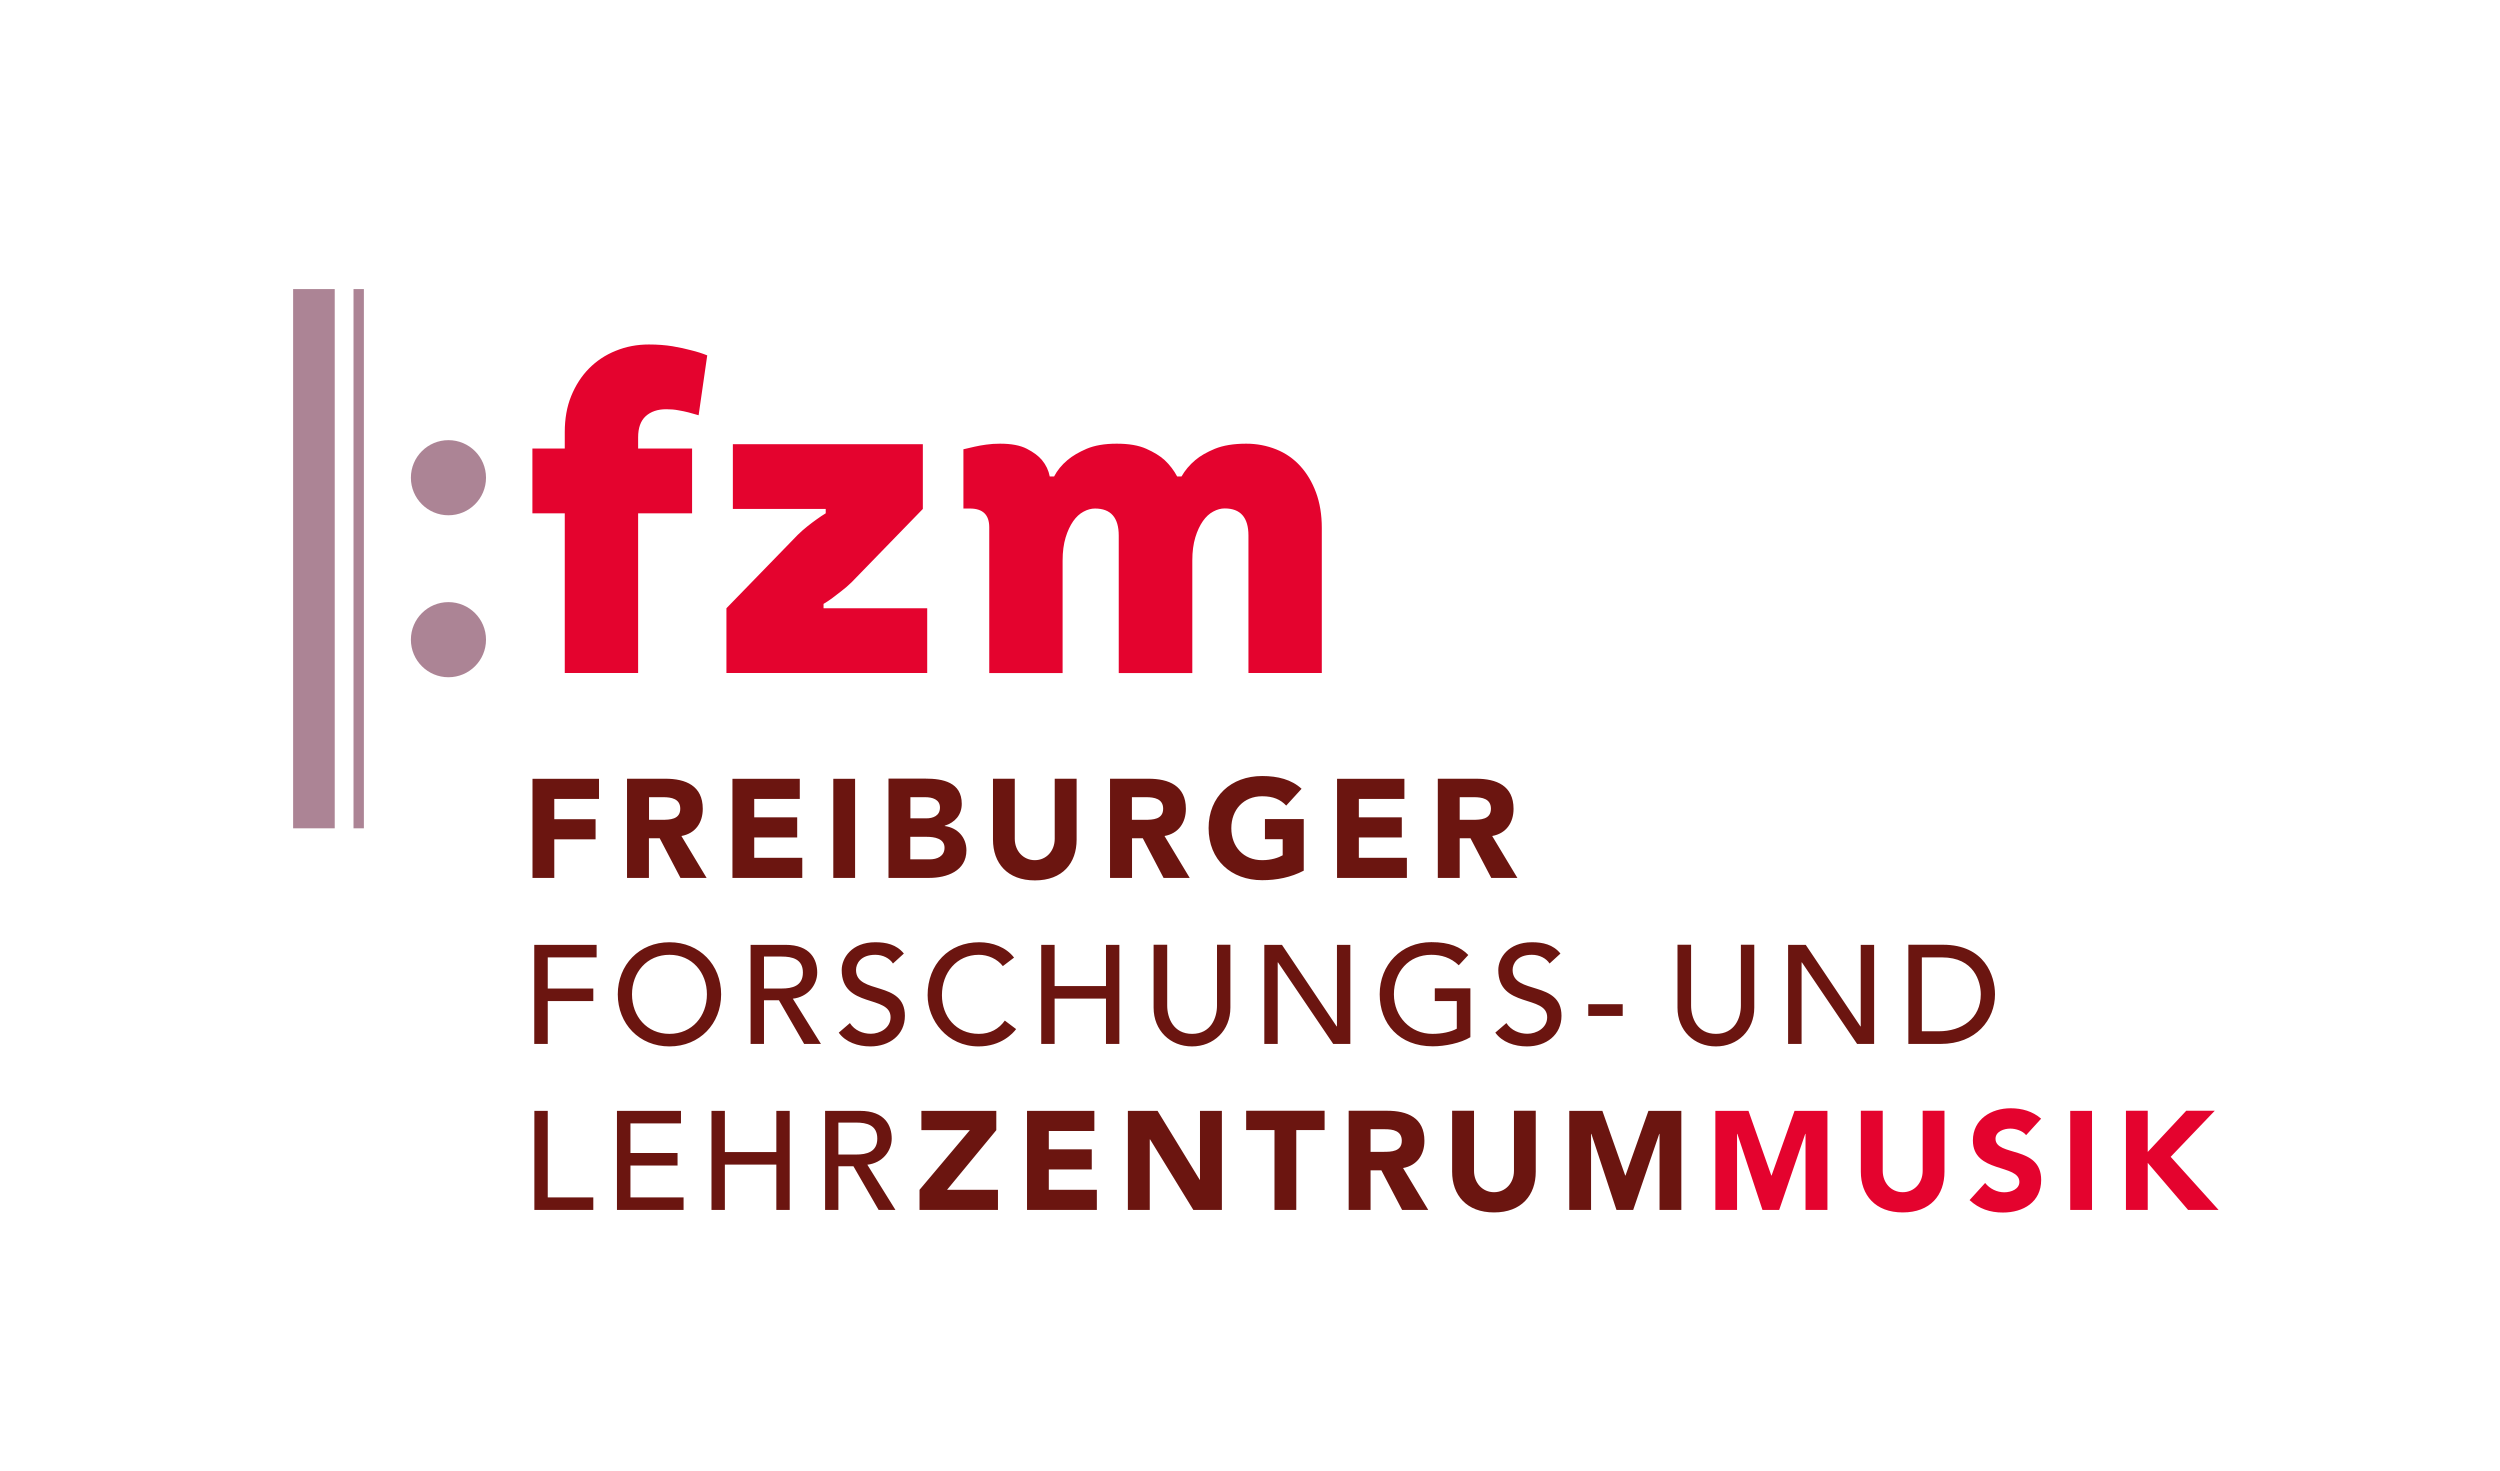
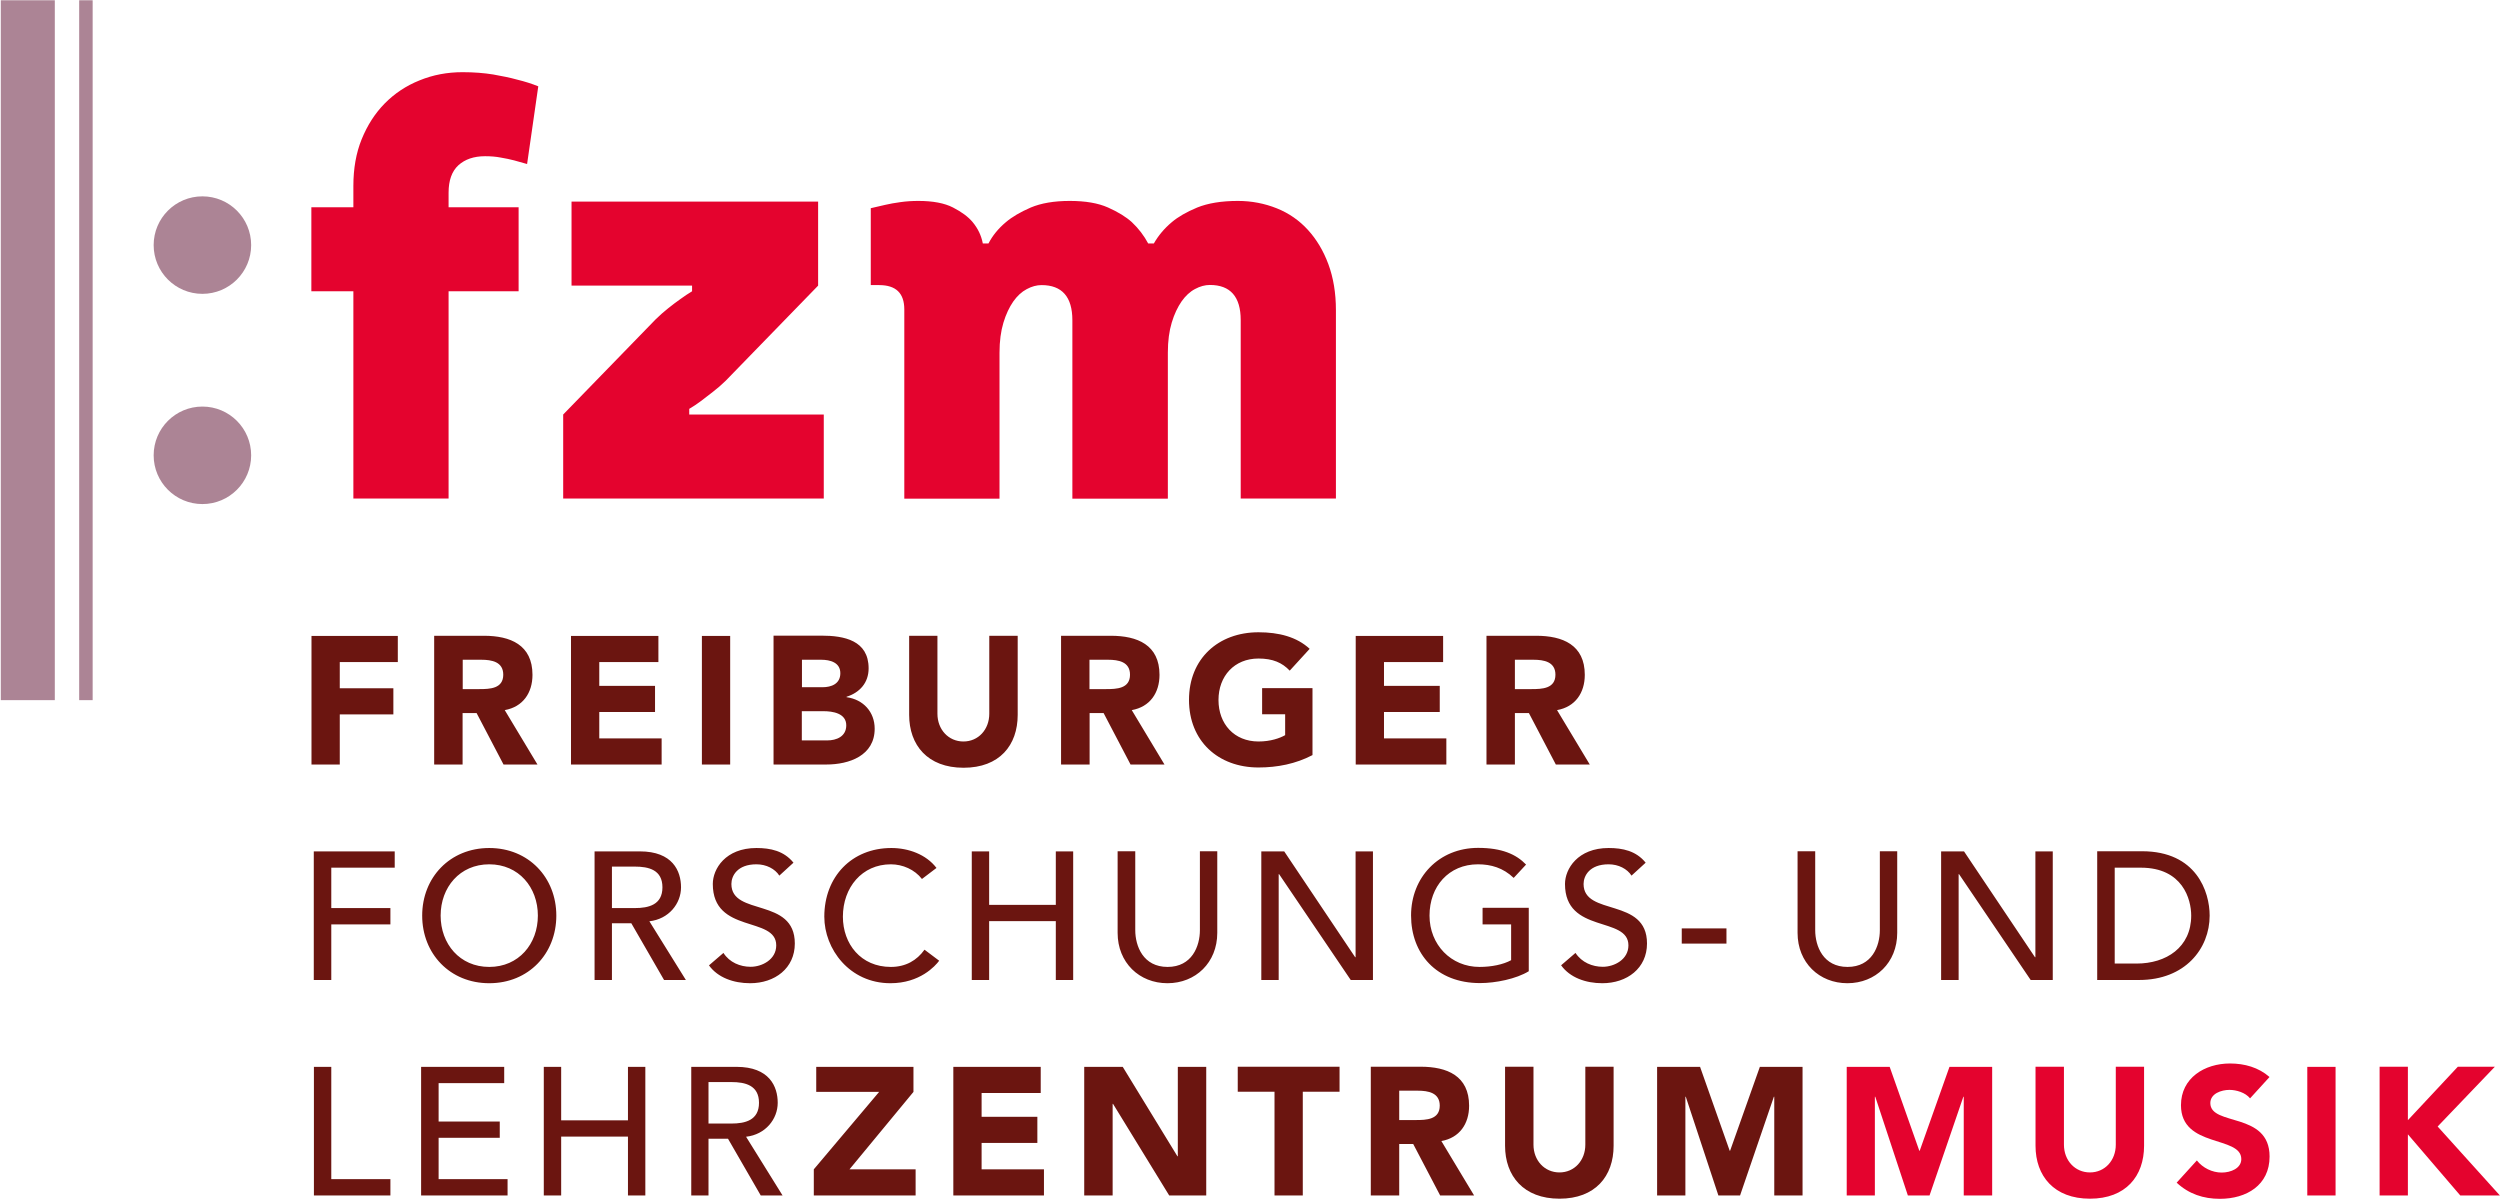
- <svg xmlns="http://www.w3.org/2000/svg" id="Ebene_1" version="1.1" viewBox="0 0 240.94 141.73">
+ <svg xmlns="http://www.w3.org/2000/svg" id="Ebene_1" version="1.1" viewBox="28.19 27.84 185.64 89.06">
  <defs>
    <style>
      .st0 {
        fill: #ac8495;
      }

      .st1 {
        fill: #e4032e;
      }

      .st2 {
        fill: #6b1510;
      }
    </style>
  </defs>
  <g>
    <rect class="st0" x="34.07" y="27.86" width="1" height="51.97" />
    <rect class="st0" x="28.25" y="27.86" width="4.01" height="51.97" />
    <g>
      <path class="st0" d="M43.22,49.66c2,0,3.62-1.62,3.62-3.62s-1.62-3.62-3.62-3.62-3.62,1.62-3.62,3.62,1.62,3.62,3.62,3.62" />
      <path class="st0" d="M43.22,65.27c2,0,3.62-1.62,3.62-3.62s-1.62-3.62-3.62-3.62-3.62,1.62-3.62,3.62,1.62,3.62,3.62,3.62" />
    </g>
  </g>
  <path class="st1" d="M54.43,43.23h-3.12v6.24h3.12v15.39h7.07v-15.39h5.2v-6.24h-5.2v-1.08c0-.91.24-1.59.73-2.04.49-.44,1.14-.67,1.98-.67.42,0,.8.03,1.16.1.36.06.69.13,1,.21.33.1.65.19.96.27l.83-5.77c-.47-.19-1-.36-1.58-.5-.5-.14-1.09-.26-1.77-.38-.68-.11-1.44-.17-2.27-.17-1.14,0-2.2.2-3.2.61-1,.4-1.86.98-2.58,1.71-.72.73-1.29,1.62-1.71,2.65-.42,1.03-.62,2.19-.62,3.48v1.57ZM89.36,58.62h-9.99v-.42c.28-.16.57-.36.87-.58.25-.19.54-.42.87-.67.33-.25.65-.53.96-.83l6.87-7.07v-6.24h-18.31v6.24h8.95v.42c-.28.17-.57.36-.87.58-.28.2-.58.42-.89.67-.32.25-.63.53-.94.83l-6.87,7.07v6.24h19.35v-6.24ZM114.91,64.86v-10.84c0-.86.1-1.6.29-2.23.19-.63.44-1.15.73-1.57.29-.41.62-.72,1-.92.37-.2.74-.3,1.1-.3,1.52,0,2.29.87,2.29,2.61v13.25h7.07v-13.99c0-1.27-.19-2.41-.56-3.41-.37-1-.88-1.85-1.52-2.55-.64-.7-1.41-1.24-2.31-1.6-.9-.36-1.87-.55-2.89-.55-1.22,0-2.23.17-3.02.49-.79.33-1.42.69-1.89,1.09-.56.47-1,1-1.33,1.58h-.42c-.31-.58-.71-1.11-1.21-1.58-.44-.4-1.03-.76-1.77-1.09-.74-.33-1.68-.49-2.85-.49s-2.13.17-2.89.49c-.76.33-1.38.69-1.85,1.09-.56.47-.99,1-1.29,1.58h-.42c-.11-.58-.36-1.11-.75-1.58-.33-.4-.82-.76-1.46-1.09-.64-.33-1.5-.49-2.58-.49-.47,0-.92.03-1.33.09-.42.06-.79.12-1.12.2-.39.09-.75.18-1.08.25v5.71h.62c1.25,0,1.87.6,1.87,1.81v14.05h7.07v-10.84c0-.86.1-1.6.29-2.23.19-.63.44-1.15.73-1.57.29-.41.62-.72,1-.92.37-.2.74-.3,1.1-.3,1.52,0,2.29.87,2.29,2.61v13.25h7.07Z" />
  <g>
    <path class="st1" d="M204.89,116.61h2.1v-4.54l3.89,4.54h2.94l-4.62-5.12,4.25-4.44h-2.75l-3.71,3.97v-3.97h-2.1v9.55ZM199.52,116.61h2.1v-9.55h-2.1v9.55ZM196.71,107.81c-.81-.71-1.85-1-2.93-1-1.88,0-3.64,1.07-3.64,3.1,0,3.19,4.48,2.24,4.48,4,0,.68-.77,1-1.46,1s-1.4-.34-1.84-.9l-1.5,1.65c.9.84,1.98,1.2,3.21,1.2,1.97,0,3.69-1.01,3.69-3.14,0-3.35-4.4-2.23-4.4-3.97,0-.71.83-.98,1.42-.98.51,0,1.19.2,1.53.63l1.44-1.58ZM187.41,107.05h-2.11v5.79c0,1.17-.81,2.06-1.92,2.06s-1.93-.89-1.93-2.06v-5.79h-2.11v5.87c0,2.25,1.38,3.93,4.04,3.93s4.02-1.67,4.02-3.93v-5.87ZM165.31,116.61h2.1v-7.33h.03l2.42,7.33h1.61l2.51-7.33h.03v7.33h2.11v-9.55h-3.17l-2.21,6.23h-.03l-2.2-6.23h-3.19v9.55Z" />
    <path class="st2" d="M151.24,116.61h2.1v-7.33h.03l2.42,7.33h1.61l2.51-7.33h.03v7.33h2.1v-9.55h-3.17l-2.21,6.23h-.03l-2.2-6.23h-3.19v9.55ZM148.01,107.05h-2.1v5.79c0,1.17-.81,2.06-1.92,2.06s-1.93-.89-1.93-2.06v-5.79h-2.11v5.87c0,2.25,1.38,3.93,4.04,3.93s4.02-1.67,4.02-3.93v-5.87ZM132.09,108.83h1.38c.77,0,1.63.15,1.63,1.11,0,1.04-1,1.07-1.77,1.07h-1.24v-2.18ZM129.98,116.61h2.11v-3.82h1.04l2,3.82h2.52l-2.43-4.04c1.35-.24,2.06-1.28,2.06-2.62,0-2.23-1.64-2.9-3.6-2.9h-3.7v9.55ZM122.82,116.61h2.11v-7.7h2.73v-1.86h-7.56v1.86h2.73v7.7ZM108.7,116.61h2.11v-6.8h.03l4.17,6.8h2.75v-9.55h-2.11v6.64h-.03l-4.06-6.64h-2.86v9.55ZM98.98,116.61h6.73v-1.94h-4.63v-1.96h4.14v-1.94h-4.14v-1.77h4.39v-1.94h-6.49v9.55ZM88.62,116.61h7.56v-1.94h-4.91l4.75-5.75v-1.86h-7.22v1.86h4.67l-4.85,5.75v1.94ZM80.8,108.19h1.7c1.03,0,2.05.24,2.05,1.54s-1.03,1.54-2.05,1.54h-1.7v-3.08ZM79.51,116.61h1.29v-4.21h1.45l2.43,4.21h1.62l-2.71-4.36c1.44-.16,2.35-1.31,2.35-2.52s-.62-2.67-3.06-2.67h-3.36v9.55ZM68.57,116.61h1.29v-4.37h4.96v4.37h1.29v-9.55h-1.29v3.97h-4.96v-3.97h-1.29v9.55ZM59.47,116.61h6.41v-1.21h-5.12v-3.07h4.54v-1.21h-4.54v-2.85h4.87v-1.21h-6.17v9.55ZM51.5,116.61h5.68v-1.21h-4.39v-8.34h-1.29v9.55Z" />
    <path class="st2" d="M185.21,92.27h1.95c3.11,0,3.74,2.35,3.74,3.56,0,2.36-1.86,3.56-4.05,3.56h-1.63v-7.13ZM183.91,100.61h3.12c3.42,0,5.24-2.33,5.24-4.78,0-1.77-.98-4.78-5.02-4.78h-3.33v9.55ZM172.34,100.61h1.29v-7.86h.03l5.32,7.86h1.64v-9.55h-1.29v7.86h-.03l-5.27-7.86h-1.7v9.55ZM161.67,91.05v6.06c0,2.21,1.61,3.74,3.7,3.74s3.7-1.53,3.7-3.74v-6.06h-1.29v5.86c0,1.19-.59,2.73-2.4,2.73s-2.4-1.54-2.4-2.73v-5.86h-1.29ZM156.39,96.78h-3.32v1.13h3.32v-1.13ZM144.12,99.53c.65.9,1.82,1.32,3.05,1.32,1.84,0,3.32-1.11,3.32-2.95,0-3.45-4.71-2-4.71-4.42,0-.59.43-1.46,1.86-1.46.74,0,1.38.34,1.7.84l1.05-.96c-.71-.88-1.71-1.09-2.75-1.09-2.29,0-3.24,1.55-3.24,2.67,0,3.73,4.71,2.36,4.71,4.56,0,1.05-1.05,1.59-1.9,1.59-.77,0-1.57-.32-2.03-1.03l-1.07.92ZM138.28,95.27v1.21h2.12v2.66c-.58.32-1.45.5-2.35.5-2.11,0-3.71-1.65-3.71-3.81s1.42-3.81,3.6-3.81c.96,0,1.87.26,2.65,1.01l.92-.99c-.74-.77-1.81-1.24-3.56-1.24-2.92,0-4.98,2.19-4.98,5.02s1.87,5.02,5.12,5.02c1.16,0,2.69-.31,3.62-.88v-4.71h-3.41ZM121.85,100.61h1.29v-7.86h.03l5.32,7.86h1.65v-9.55h-1.29v7.86h-.03l-5.27-7.86h-1.7v9.55ZM111.18,91.05v6.06c0,2.21,1.61,3.74,3.7,3.74s3.7-1.53,3.7-3.74v-6.06h-1.29v5.86c0,1.19-.59,2.73-2.4,2.73s-2.4-1.54-2.4-2.73v-5.86h-1.29ZM100.35,100.61h1.29v-4.37h4.95v4.37h1.29v-9.55h-1.29v3.97h-4.95v-3.97h-1.29v9.55ZM97.73,92.29c-.77-1.01-2.09-1.48-3.35-1.48-2.94,0-4.98,2.13-4.98,5.1,0,2.4,1.87,4.94,4.91,4.94,2.19,0,3.33-1.28,3.62-1.67l-1.09-.82c-.57.8-1.4,1.28-2.5,1.28-2.23,0-3.56-1.71-3.56-3.73,0-2.17,1.42-3.89,3.56-3.89.88,0,1.77.39,2.31,1.09l1.08-.82ZM80.84,99.53c.65.9,1.82,1.32,3.05,1.32,1.84,0,3.32-1.11,3.32-2.95,0-3.45-4.71-2-4.71-4.42,0-.59.43-1.46,1.86-1.46.74,0,1.38.34,1.7.84l1.05-.96c-.71-.88-1.71-1.09-2.75-1.09-2.3,0-3.24,1.55-3.24,2.67,0,3.73,4.71,2.36,4.71,4.56,0,1.05-1.05,1.59-1.9,1.59-.77,0-1.57-.32-2.02-1.03l-1.07.92ZM73.63,92.19h1.7c1.03,0,2.05.24,2.05,1.54s-1.03,1.54-2.05,1.54h-1.7v-3.08ZM72.34,100.61h1.29v-4.21h1.44l2.43,4.21h1.62l-2.71-4.36c1.44-.16,2.35-1.31,2.35-2.52s-.62-2.67-3.06-2.67h-3.36v9.55ZM64.52,99.64c-2.19,0-3.61-1.71-3.61-3.81s1.42-3.81,3.61-3.81,3.61,1.71,3.61,3.81-1.42,3.81-3.61,3.81M64.52,100.85c2.92,0,4.98-2.19,4.98-5.02s-2.06-5.02-4.98-5.02-4.98,2.19-4.98,5.02,2.06,5.02,4.98,5.02M51.5,100.61h1.29v-4.13h4.39v-1.21h-4.39v-3h4.71v-1.21h-6.01v9.55Z" />
    <path class="st2" d="M140.68,76.83h1.38c.77,0,1.63.15,1.63,1.11,0,1.04-1,1.07-1.77,1.07h-1.24v-2.18ZM138.58,84.61h2.1v-3.82h1.04l2,3.82h2.52l-2.43-4.04c1.35-.24,2.06-1.28,2.06-2.62,0-2.23-1.65-2.9-3.6-2.9h-3.7v9.55ZM128.86,84.61h6.73v-1.94h-4.63v-1.96h4.14v-1.94h-4.14v-1.77h4.39v-1.94h-6.49v9.55ZM125.65,78.94h-3.74v1.94h1.71v1.55c-.39.22-1.07.47-1.98.47-1.8,0-2.97-1.3-2.97-3.08s1.18-3.08,2.97-3.08c1.07,0,1.76.31,2.32.9l1.48-1.62c-.96-.89-2.29-1.23-3.8-1.23-2.98,0-5.16,1.96-5.16,5.02s2.17,5.02,5.16,5.02c1.4,0,2.77-.27,4.01-.92v-4.99ZM109.09,76.83h1.38c.77,0,1.63.15,1.63,1.11,0,1.04-1,1.07-1.77,1.07h-1.24v-2.18ZM106.99,84.61h2.11v-3.82h1.04l2,3.82h2.52l-2.43-4.04c1.35-.24,2.06-1.28,2.06-2.62,0-2.23-1.65-2.9-3.61-2.9h-3.7v9.55ZM103.75,75.05h-2.1v5.79c0,1.17-.81,2.06-1.92,2.06s-1.93-.89-1.93-2.06v-5.79h-2.1v5.87c0,2.25,1.37,3.93,4.04,3.93s4.02-1.67,4.02-3.93v-5.87ZM87.74,80.65h1.59c.69,0,1.7.15,1.7,1.05,0,.84-.74,1.12-1.41,1.12h-1.89v-2.18ZM87.74,76.83h1.43c.66,0,1.42.2,1.42,1s-.68,1.04-1.32,1.04h-1.53v-2.04ZM85.64,84.61h3.91c1.7,0,3.59-.66,3.59-2.66,0-1.24-.84-2.17-2.09-2.34v-.03c.98-.31,1.64-1.04,1.64-2.11,0-2.08-1.82-2.43-3.5-2.43h-3.56v9.55ZM80.31,84.61h2.1v-9.55h-2.1v9.55ZM70.59,84.61h6.73v-1.94h-4.63v-1.96h4.14v-1.94h-4.14v-1.77h4.39v-1.94h-6.49v9.55ZM62.55,76.83h1.38c.77,0,1.63.15,1.63,1.11,0,1.04-1,1.07-1.77,1.07h-1.24v-2.18ZM60.44,84.61h2.1v-3.82h1.04l2,3.82h2.52l-2.43-4.04c1.35-.24,2.06-1.28,2.06-2.62,0-2.23-1.65-2.9-3.6-2.9h-3.7v9.55ZM51.32,84.61h2.1v-3.72h3.98v-1.94h-3.98v-1.95h4.31v-1.94h-6.41v9.55Z" />
  </g>
</svg>
